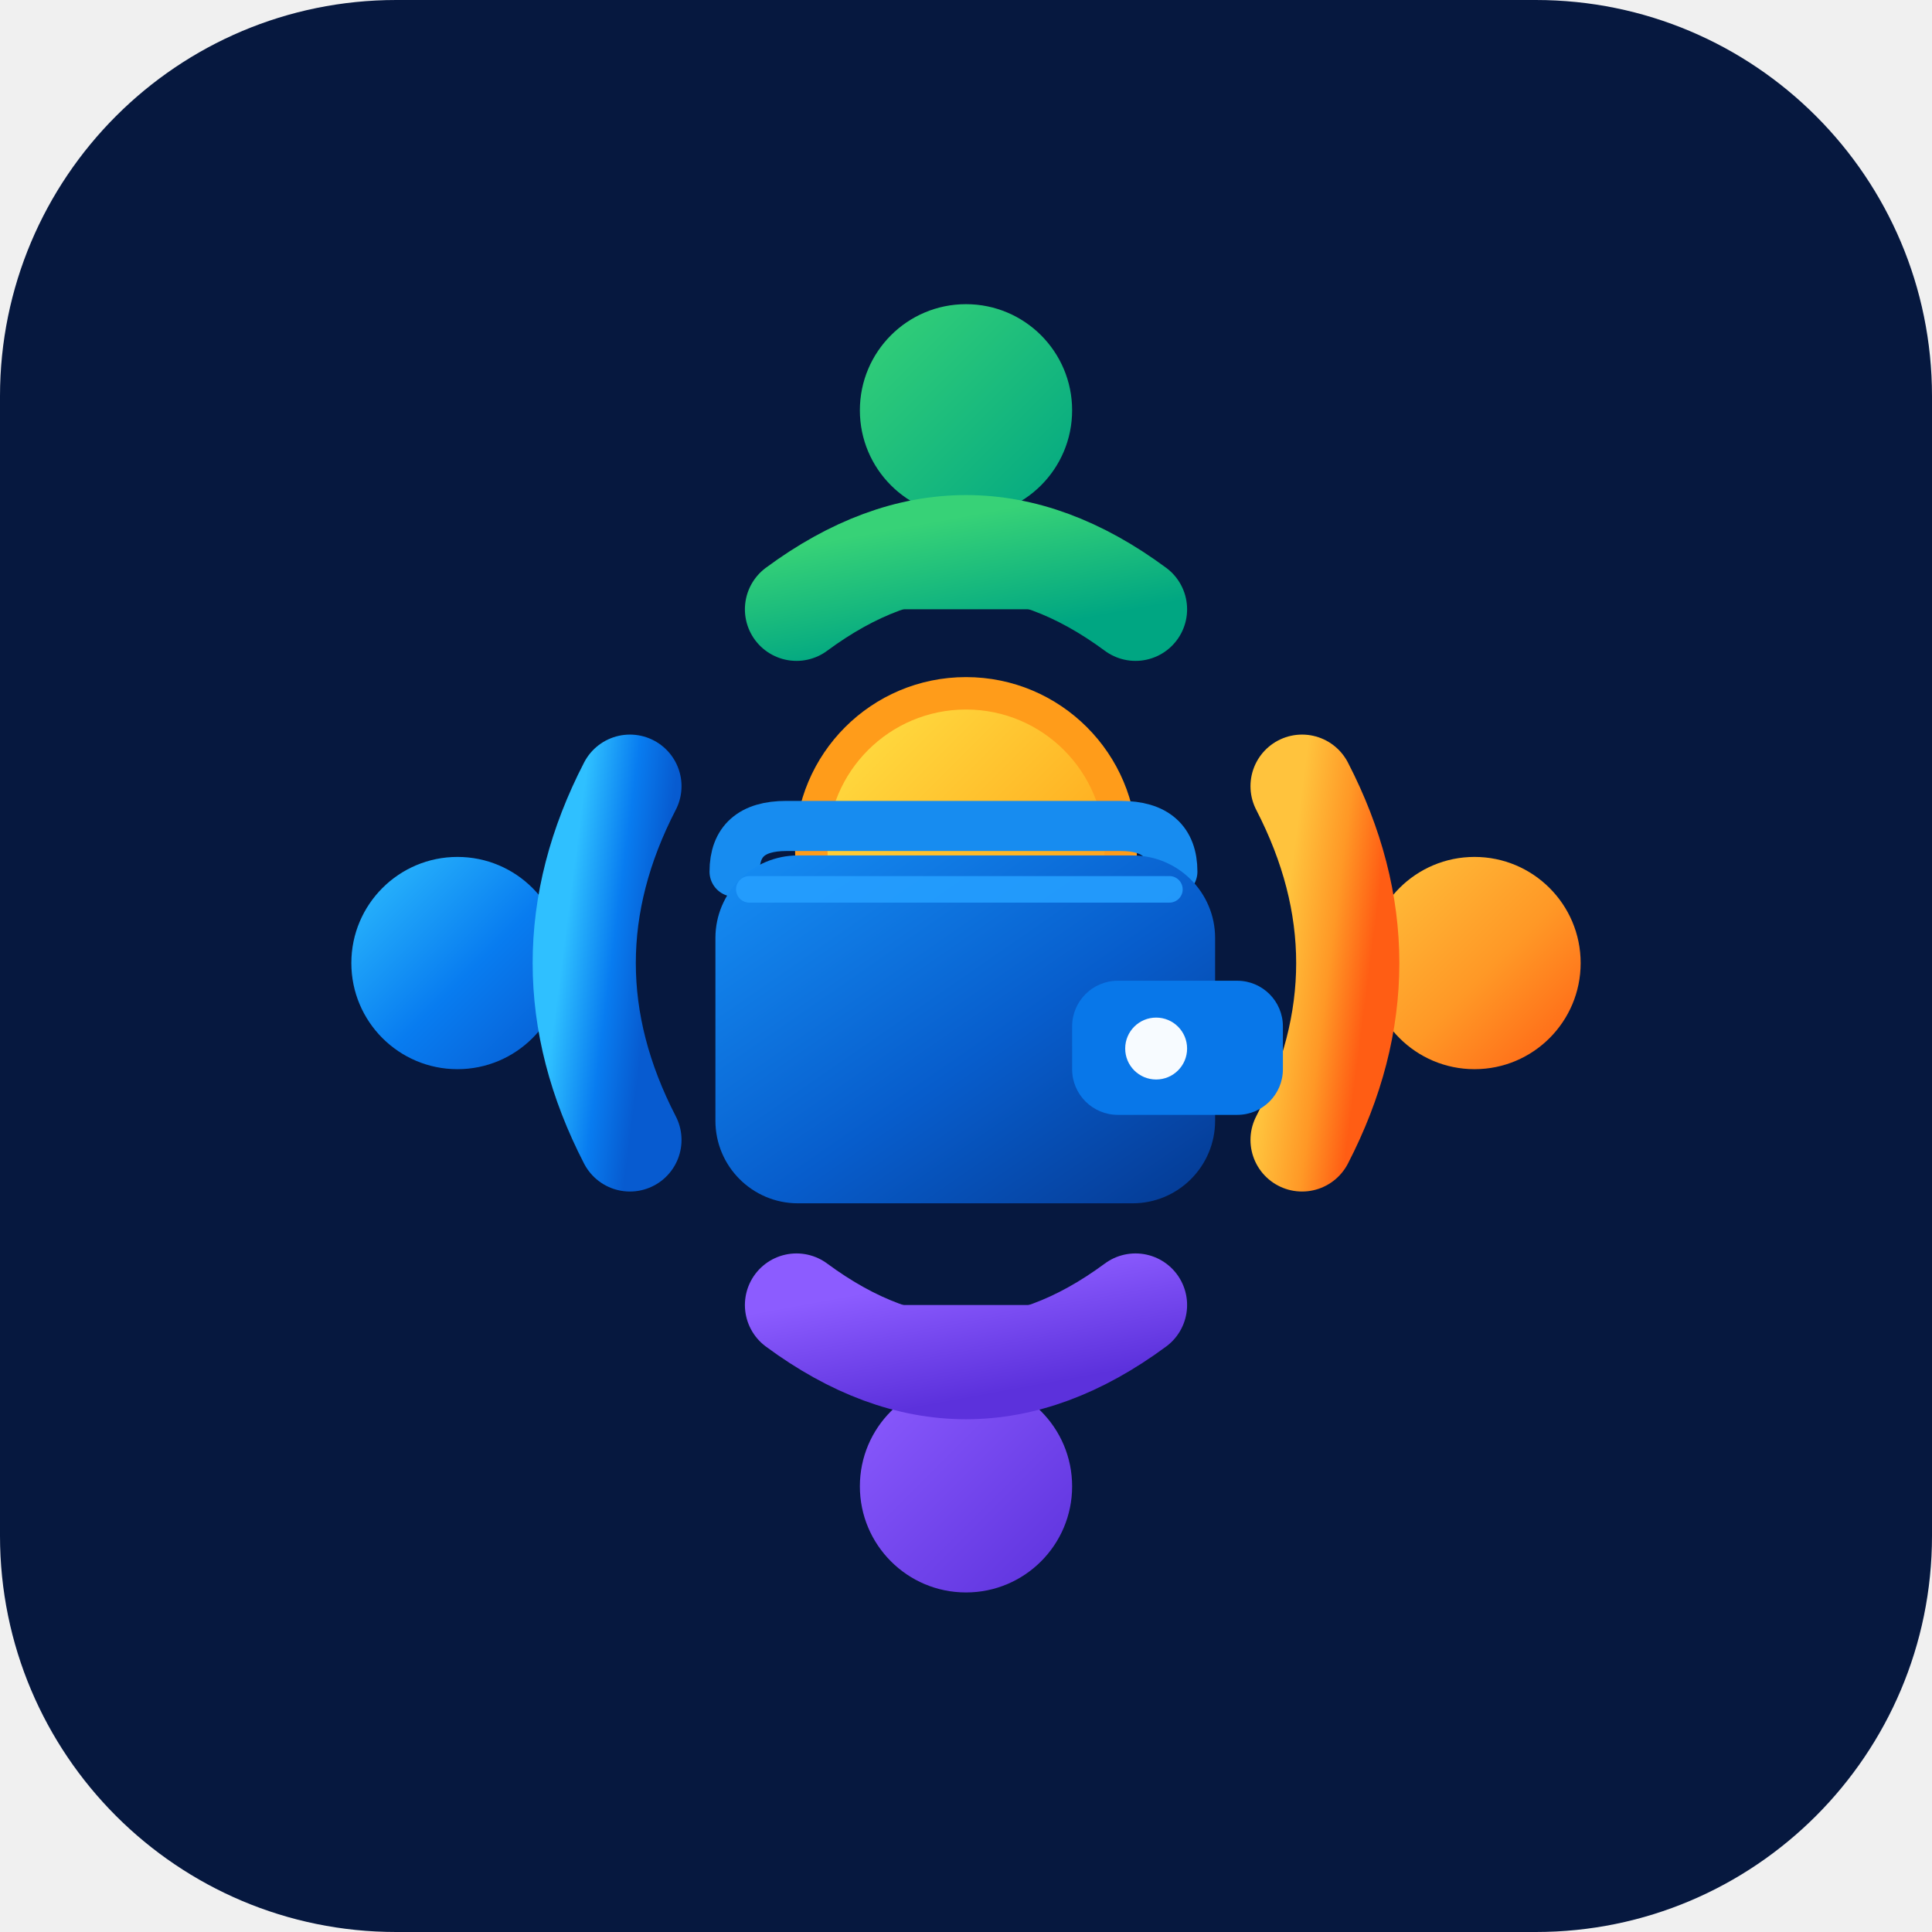
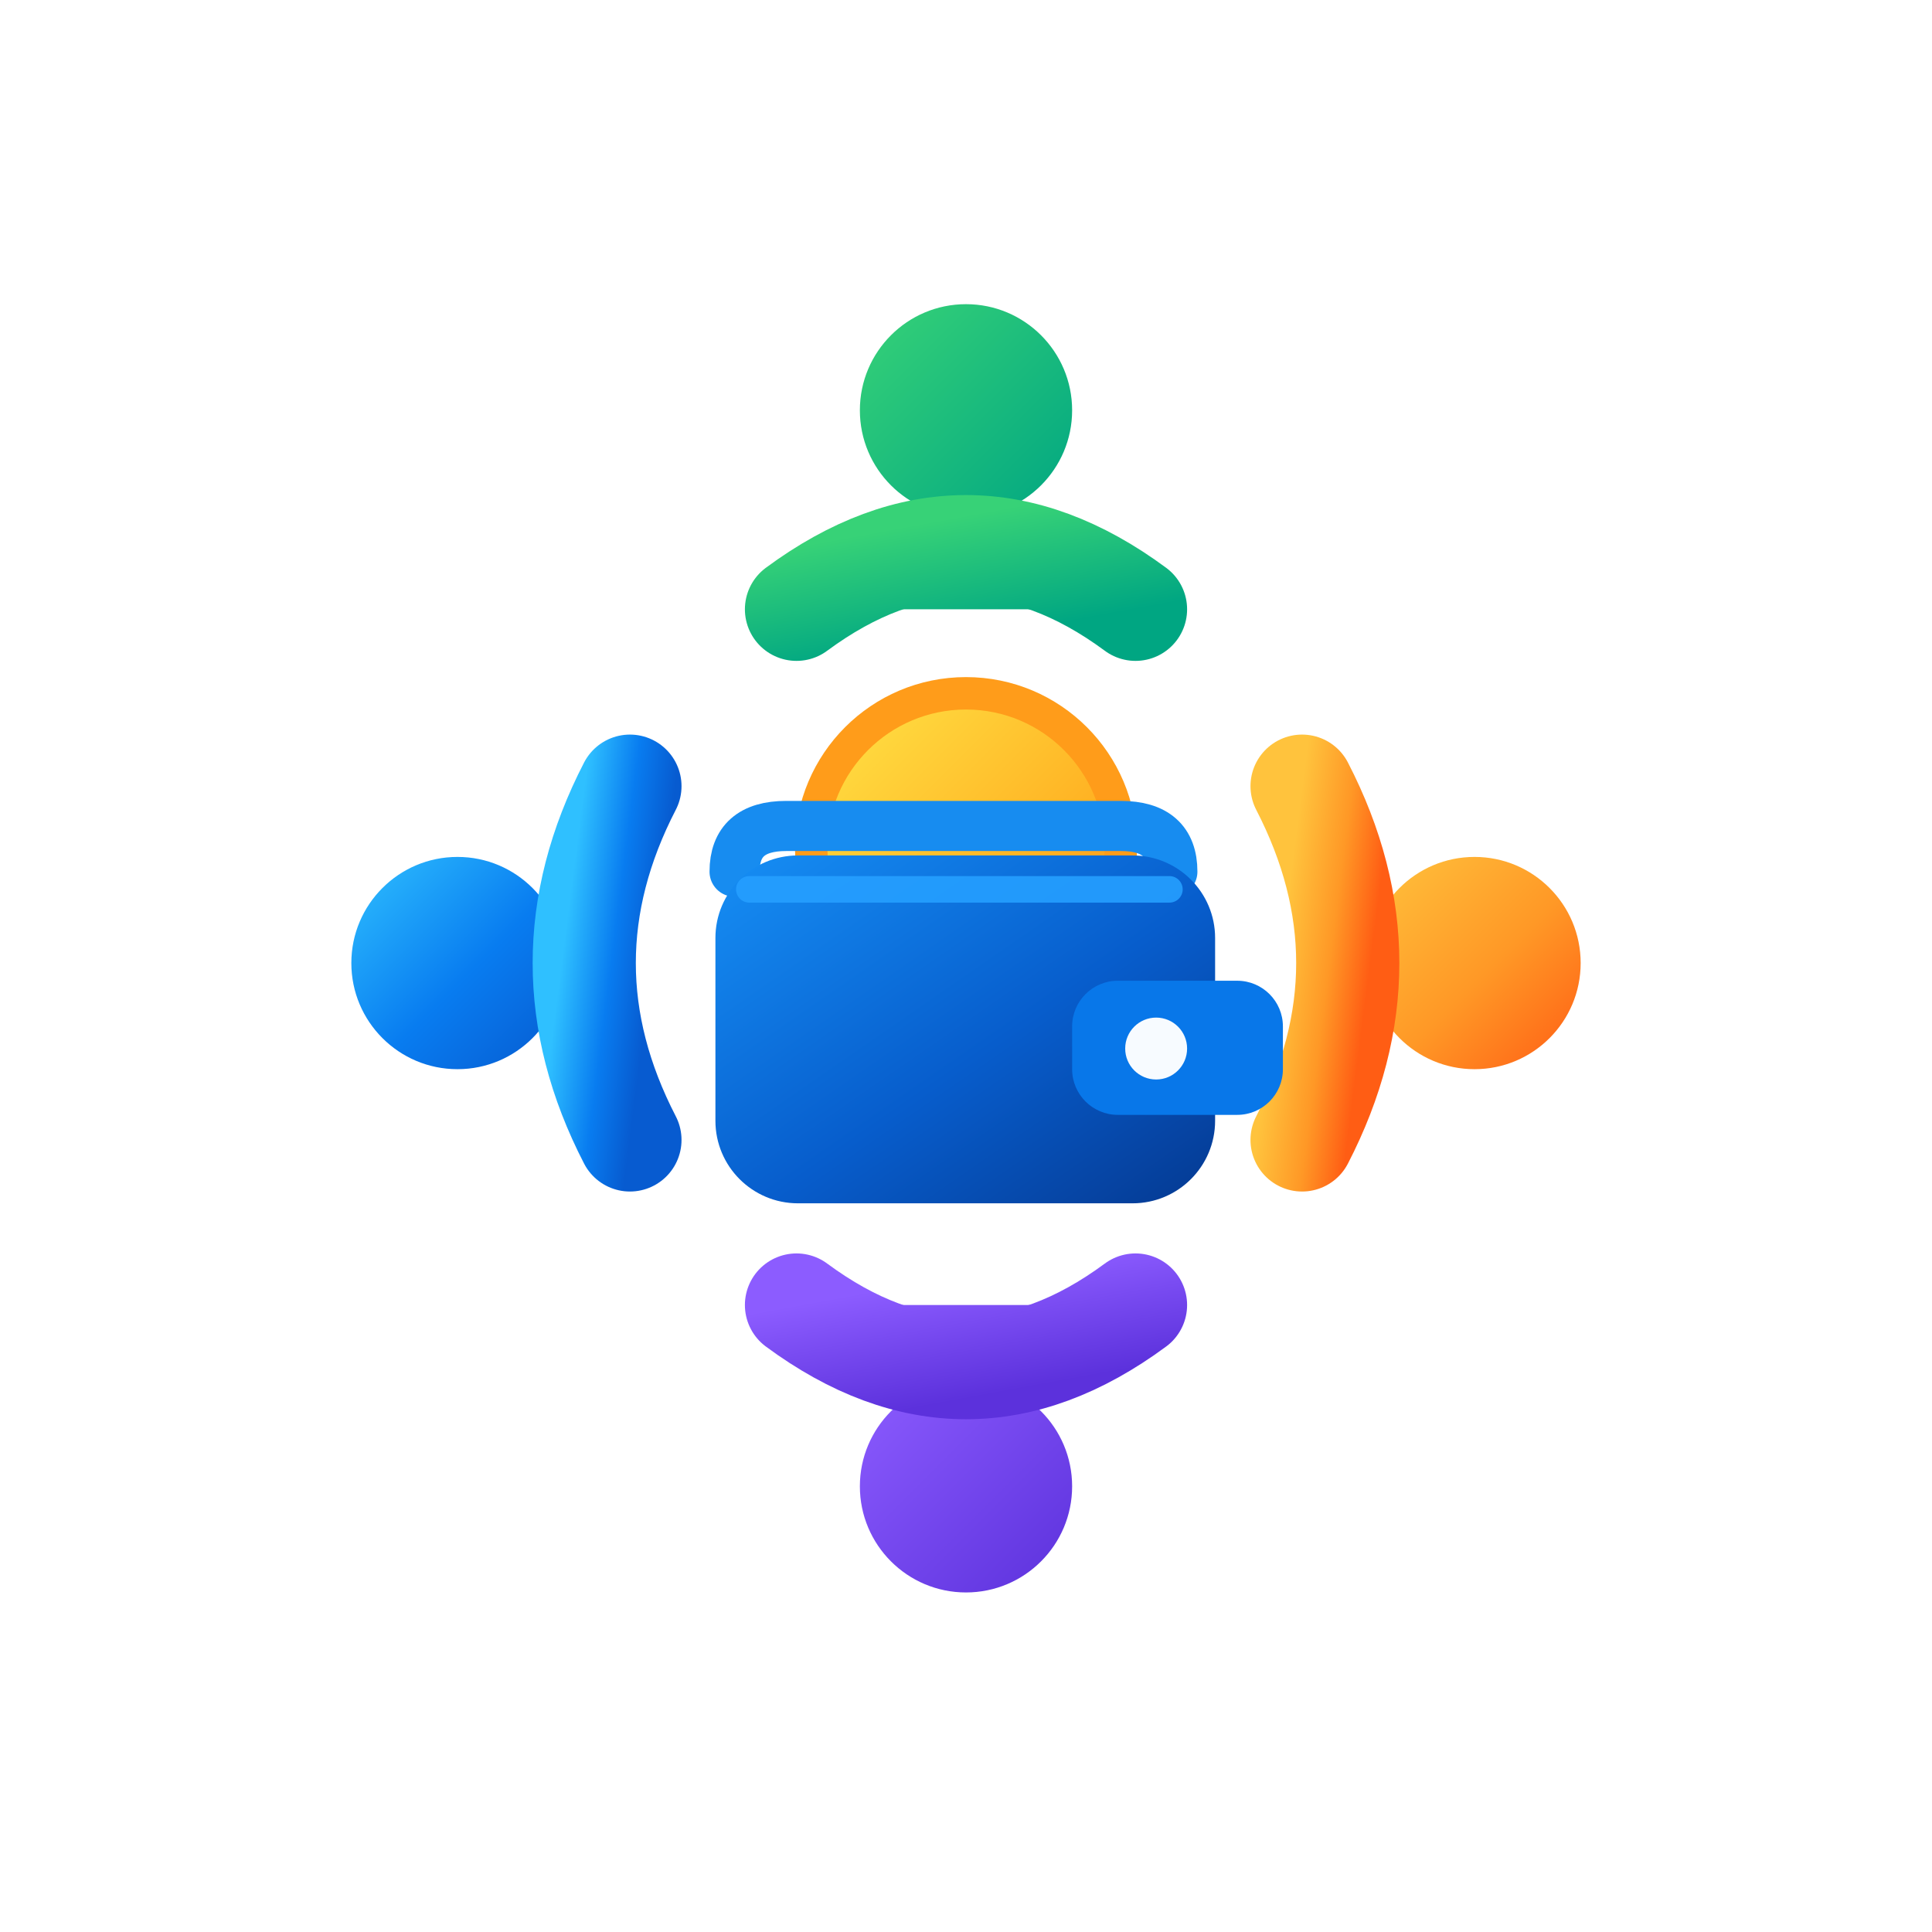
<svg xmlns="http://www.w3.org/2000/svg" viewBox="0 0 1024 1024">
-   <rect width="1024" height="1024" rx="210" fill="#06183f" />
+   <rect width="1024" height="1024" fill="#ffffff" />
  <g transform="translate(112 112) scale(.78125)">
    <defs>
      <linearGradient id="green" x1="0" y1="0" x2="1" y2="1">
        <stop stop-color="#37d277" />
        <stop offset="1" stop-color="#00a682" />
      </linearGradient>
      <linearGradient id="blue" x1="0" y1="0" x2="1" y2="1">
        <stop stop-color="#2fc0ff" />
        <stop offset=".55" stop-color="#087cf0" />
        <stop offset="1" stop-color="#075bd0" />
      </linearGradient>
      <linearGradient id="orange" x1="0" y1="0" x2="1" y2="1">
        <stop stop-color="#ffc33d" />
        <stop offset=".55" stop-color="#ff9826" />
        <stop offset="1" stop-color="#ff5d14" />
      </linearGradient>
      <linearGradient id="purple" x1="0" y1="0" x2="1" y2="1">
        <stop stop-color="#8c5cff" />
        <stop offset="1" stop-color="#5c31dc" />
      </linearGradient>
      <linearGradient id="wallet" x1="0" y1="0" x2="1" y2="1">
        <stop stop-color="#168ff5" />
        <stop offset=".55" stop-color="#075dcc" />
        <stop offset="1" stop-color="#053991" />
      </linearGradient>
      <linearGradient id="coin" x1="0" y1="0" x2="1" y2="1">
        <stop stop-color="#ffe144" />
        <stop offset=".65" stop-color="#ffb223" />
        <stop offset="1" stop-color="#ff8a17" />
      </linearGradient>
    </defs>
    <g fill="none" stroke-linecap="round" stroke-linejoin="round">
      <g fill="url(#green)" stroke="none">
        <circle cx="512" cy="135" r="72" />
        <path d="M397 270 Q512 185 627 270" stroke="url(#green)" stroke-width="70" />
      </g>
      <g fill="url(#blue)" stroke="none">
        <circle cx="167" cy="510" r="72" />
        <path d="M284 390 Q222 510 284 630" stroke="url(#blue)" stroke-width="70" />
      </g>
      <g fill="url(#orange)" stroke="none">
        <circle cx="857" cy="510" r="72" />
        <path d="M740 390 Q802 510 740 630" stroke="url(#orange)" stroke-width="70" />
      </g>
      <g fill="url(#purple)" stroke="none">
        <circle cx="512" cy="865" r="72" />
        <path d="M397 742 Q512 827 627 742" stroke="url(#purple)" stroke-width="70" />
      </g>
    </g>
    <circle cx="512" cy="432" r="116" fill="#ff9c1a" />
    <circle cx="512" cy="432" r="94" fill="url(#coin)" />
    <path d="M355 448 Q355 417 390 417 H617 Q652 417 652 448" fill="none" stroke="#178cf0" stroke-width="34" stroke-linecap="round" />
    <rect x="342" y="437" width="339" height="236" rx="56" fill="url(#wallet)" />
    <path d="M365 460 H650" stroke="#259fff" stroke-width="18" stroke-linecap="round" opacity=".9" />
    <rect x="584" y="522" width="143" height="91" rx="31" fill="#0877e9" />
    <circle cx="641" cy="568" r="21" fill="#f7fbff" />
  </g>
</svg>
